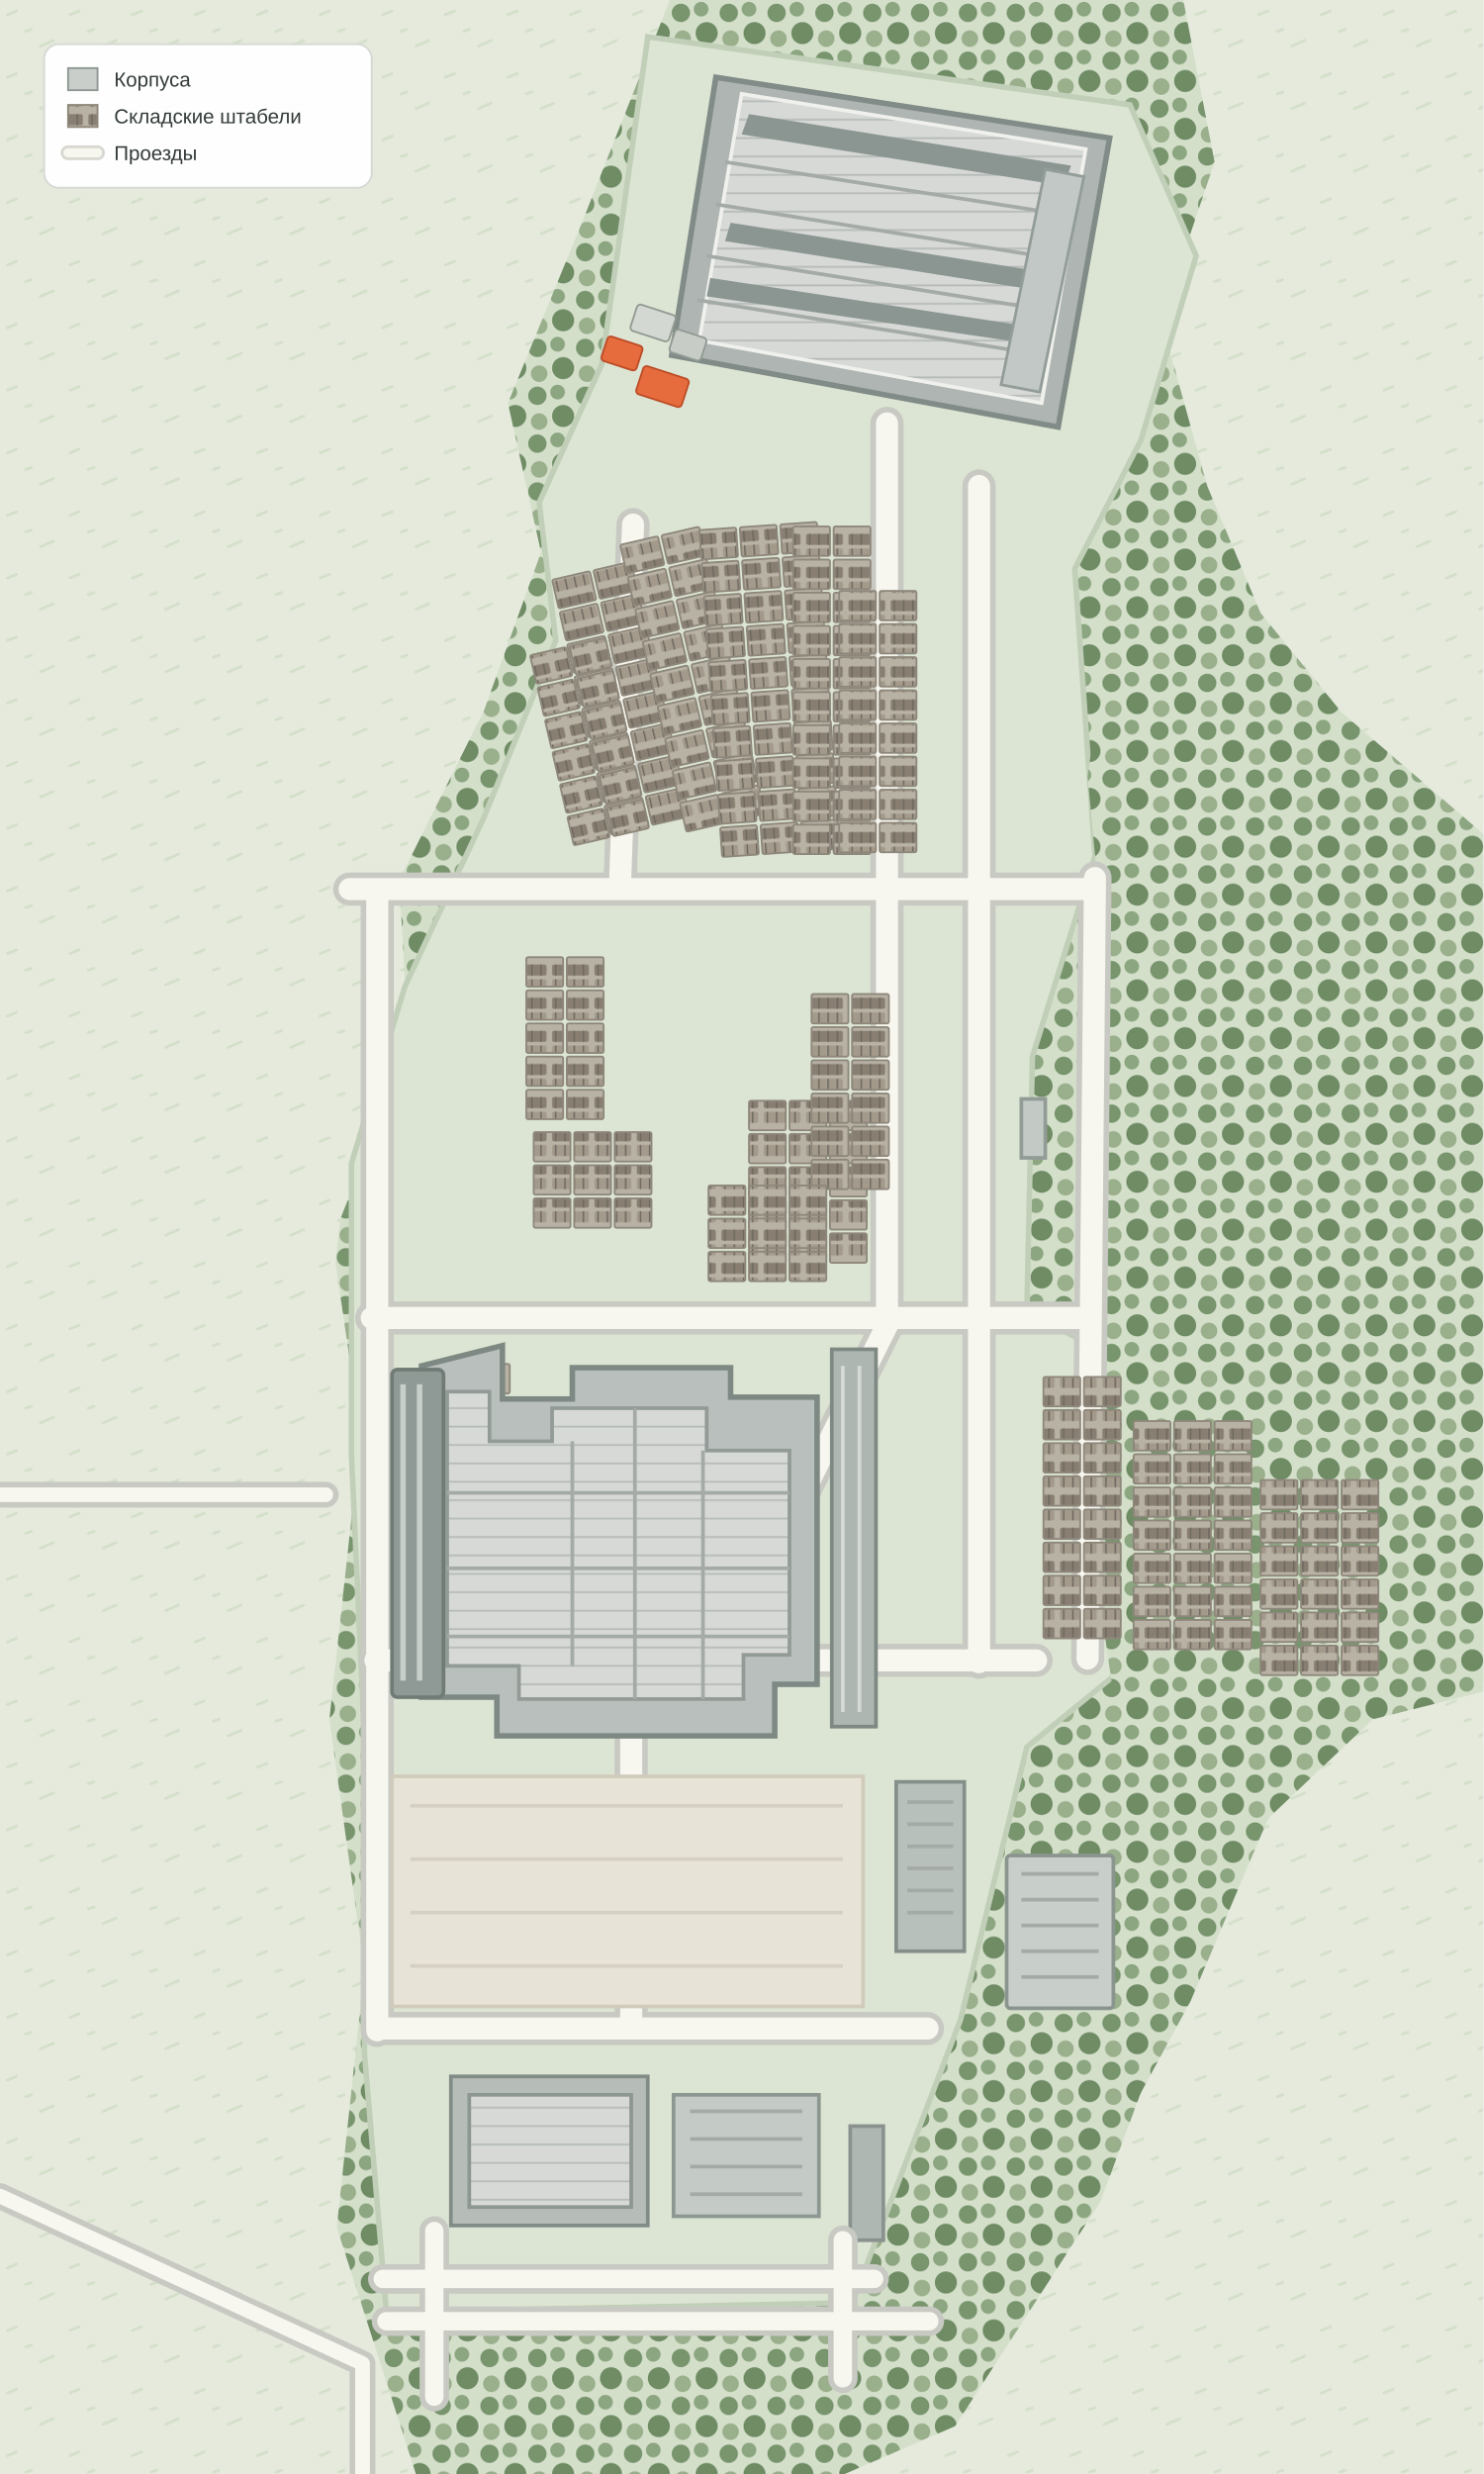
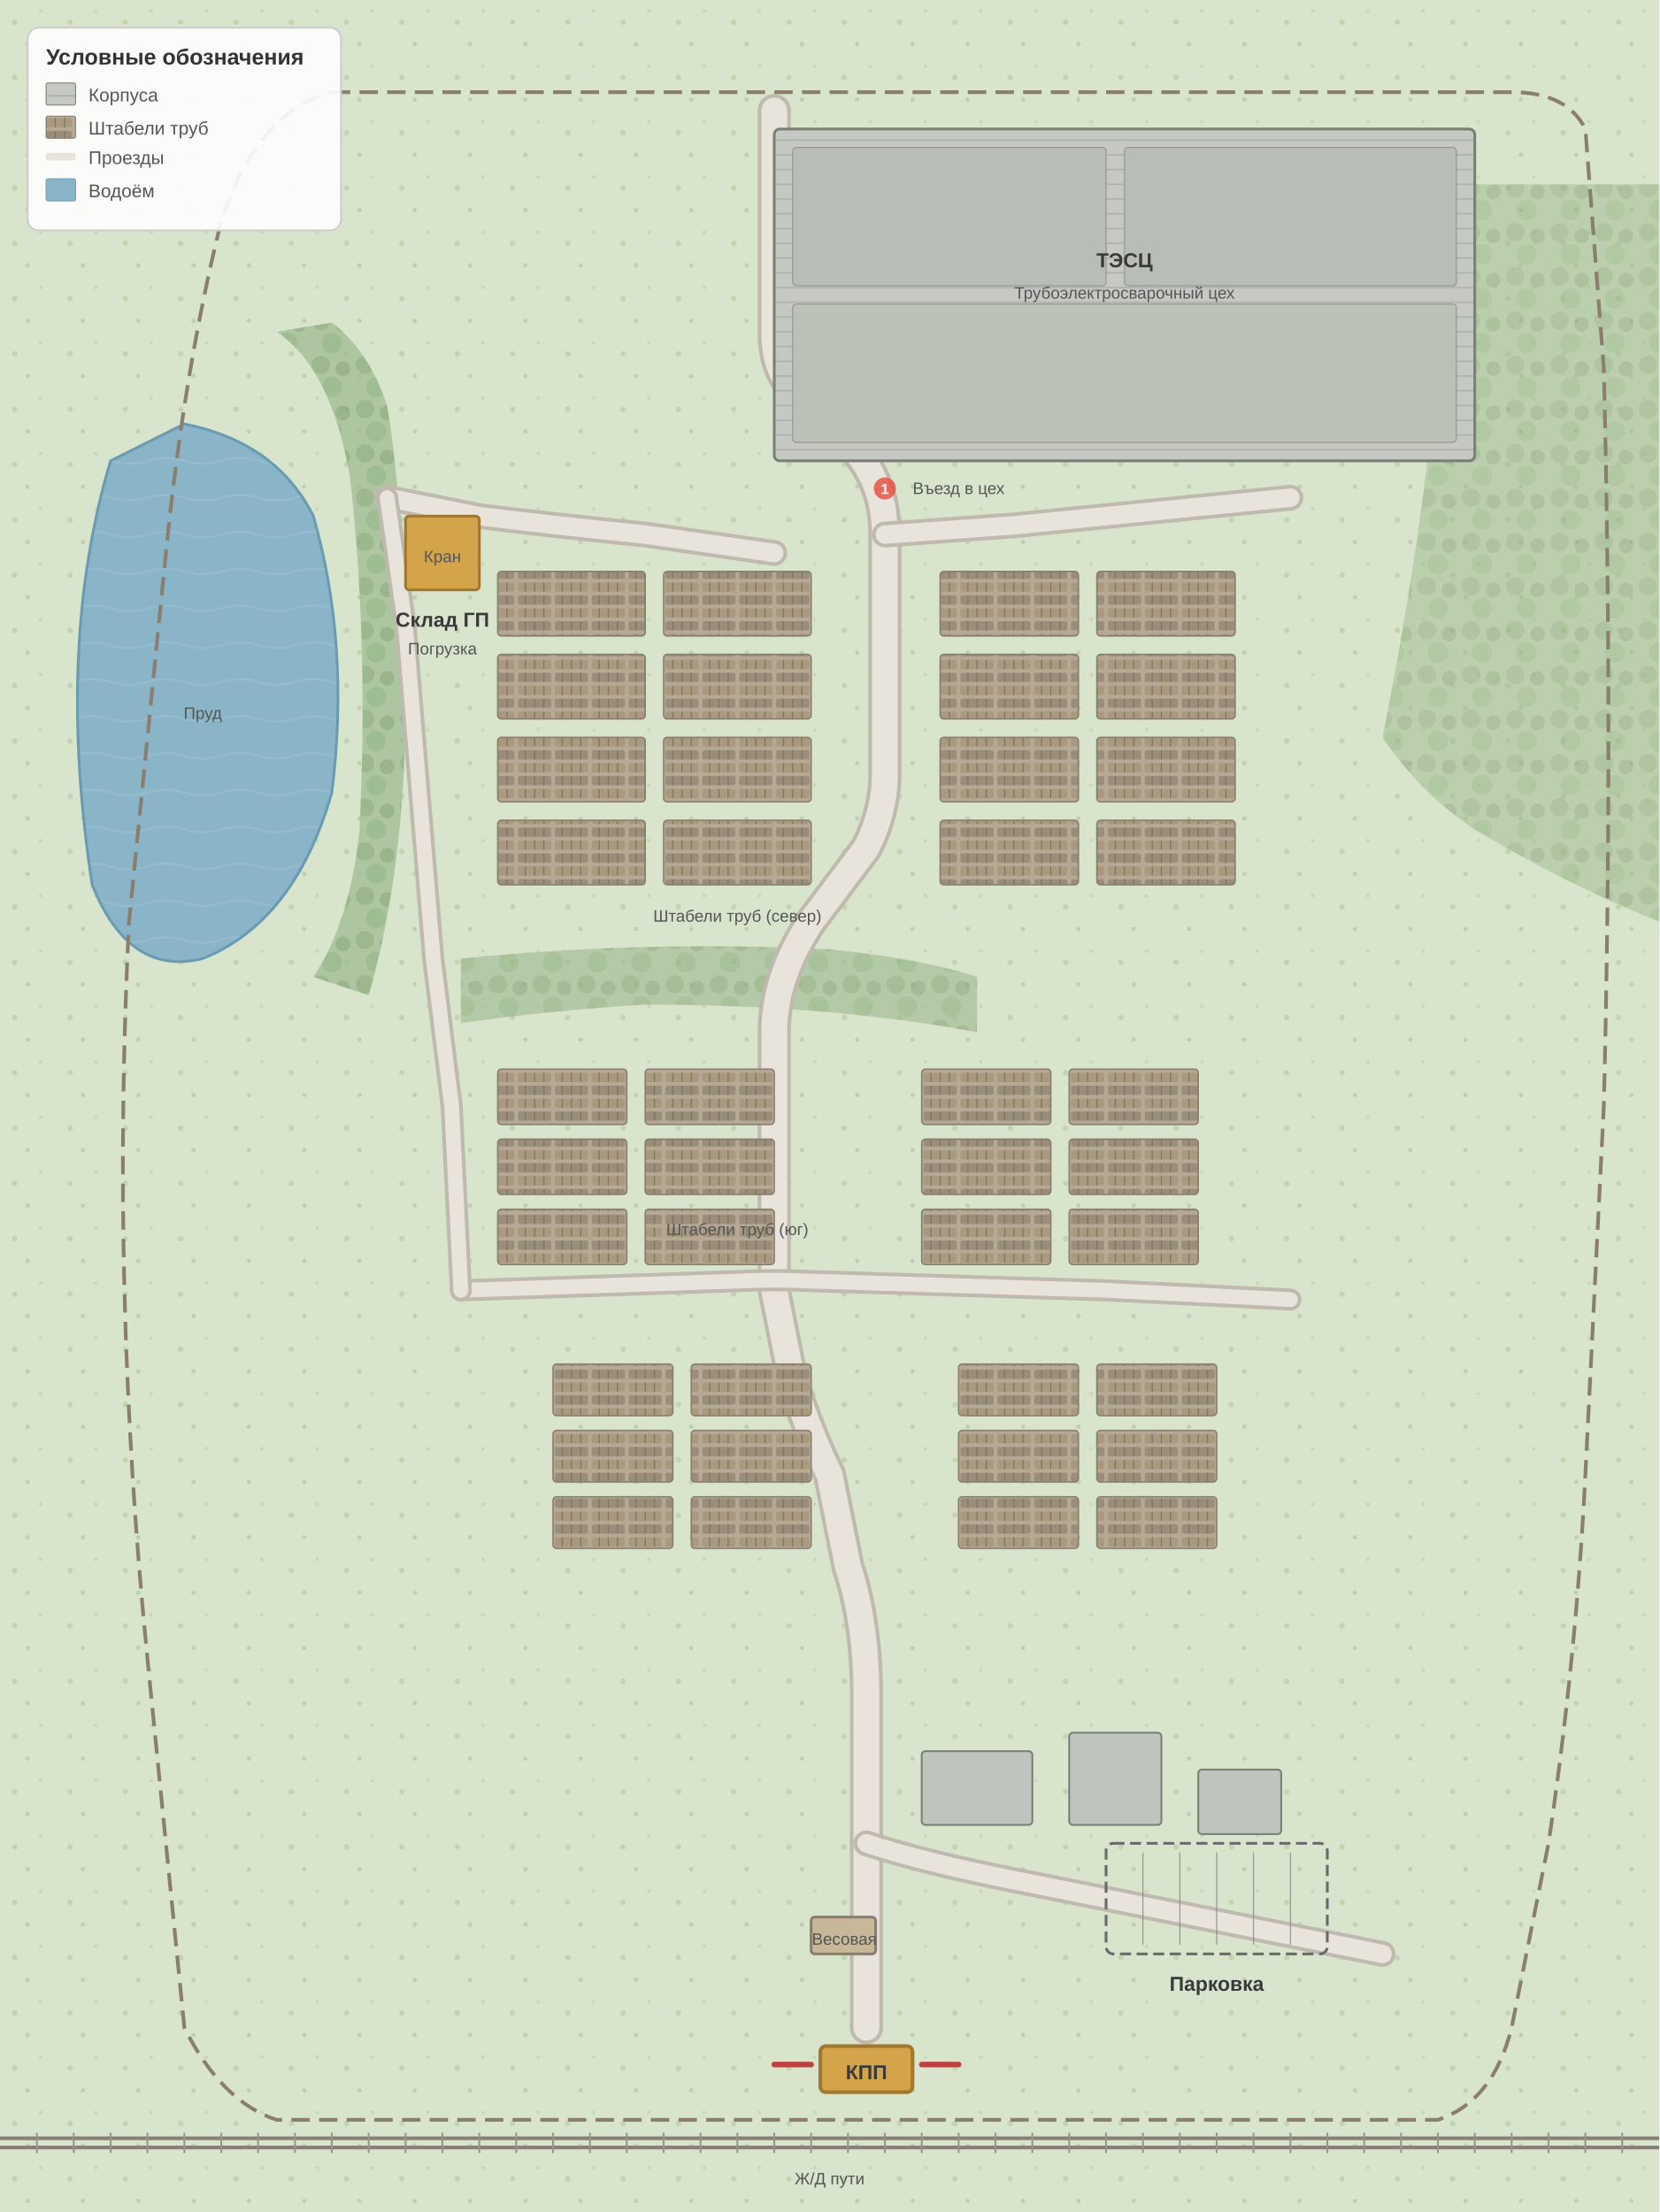
- <svg xmlns="http://www.w3.org/2000/svg" width="806" height="1344" viewBox="0 0 806 1344">
+ <svg xmlns="http://www.w3.org/2000/svg" width="900" height="1200" viewBox="0 0 900 1200">
  <defs>
-     <pattern id="grass" width="34" height="34" patternUnits="userSpaceOnUse">
-       <rect width="34" height="34" fill="#e5eadc" />
-       <path d="M4 8l5 -2 M22 25l7 -3 M14 17l3 -1" stroke="#d4dfca" stroke-width="1.5" stroke-linecap="round" />
+     <pattern id="grass" width="30" height="30" patternUnits="userSpaceOnUse">
+       <rect width="30" height="30" fill="#d8e4cc" />
+       <circle cx="8" cy="12" r="1.5" fill="#c2d4b0" />
+       <circle cx="22" cy="6" r="1" fill="#c8d8b4" />
+       <circle cx="15" cy="24" r="1.2" fill="#c0d0ae" />
    </pattern>
-     <pattern id="forest" width="26" height="26" patternUnits="userSpaceOnUse">
-       <rect width="26" height="26" fill="#d4dfca" />
-       <circle cx="6" cy="7" r="5" fill="#78956e" />
-       <circle cx="17" cy="5" r="4" fill="#8ca681" />
-       <circle cx="20" cy="18" r="6" fill="#6f8c65" />
-       <circle cx="7" cy="21" r="4.5" fill="#9aaf8c" />
+     <pattern id="forest" width="24" height="24" patternUnits="userSpaceOnUse">
+       <rect width="24" height="24" fill="#9db88e" />
+       <circle cx="6" cy="6" r="5" fill="#7a9c6b" opacity="0.7" />
+       <circle cx="18" cy="8" r="4" fill="#6d8f5e" opacity="0.6" />
+       <circle cx="12" cy="18" r="5.5" fill="#7fa870" opacity="0.7" />
    </pattern>
-     <pattern id="pipeStacks" width="23" height="18" patternUnits="userSpaceOnUse">
-       <rect width="23" height="18" fill="#b8b2a5" />
-       <rect x="1" y="2" width="20" height="6" rx="1" fill="#887f72" />
-       <rect x="1" y="10" width="20" height="6" rx="1" fill="#a39a8b" />
-       <path d="M3 2v6 M8 2v6 M13 2v6 M18 2v6 M3 10v6 M8 10v6 M13 10v6 M18 10v6" stroke="#6e685f" stroke-width=".8" />
+     <pattern id="pipes" width="20" height="14" patternUnits="userSpaceOnUse">
+       <rect width="20" height="14" fill="#b5a894" />
+       <rect x="1" y="1" width="18" height="5" rx="1" fill="#9a8d7a" />
+       <rect x="1" y="8" width="18" height="5" rx="1" fill="#a8997f" />
+       <path d="M5 1v5M10 1v5M15 1v5M5 8v5M10 8v5M15 8v5" stroke="#7d7263" stroke-width="0.6" />
    </pattern>
-     <pattern id="roof" width="20" height="20" patternUnits="userSpaceOnUse">
-       <rect width="20" height="20" fill="#d7d9d6" />
-       <path d="M0 5H20 M0 15H20" stroke="#b7bcb9" stroke-width="1" />
+     <pattern id="water" width="40" height="20" patternUnits="userSpaceOnUse">
+       <rect width="40" height="20" fill="#8ab4c7" />
+       <path d="M0 10Q10 7 20 10T40 10" fill="none" stroke="#9dc4d4" stroke-width="1.2" opacity="0.5" />
+     </pattern>
+     <pattern id="roof" width="16" height="16" patternUnits="userSpaceOnUse">
+       <rect width="16" height="16" fill="#c5c8c3" />
+       <path d="M0 4H16M0 12H16" stroke="#adb2aa" stroke-width="0.8" />
    </pattern>
    <style>
-     .road-edge{fill:none;stroke:#c7c9c2;stroke-linecap:round;stroke-linejoin:round}
-     .road{fill:none;stroke:#f7f6ef;stroke-linecap:round;stroke-linejoin:round}
-     .building{fill:#c9ceca;stroke:#8e9792;stroke-width:2}
-     .roofline{fill:none;stroke:#a4aaa6;stroke-width:2}
-     .stack{fill:url(#pipeStacks);stroke:#8e877b;stroke-width:1}
+     .road{fill:none;stroke:#e8e4dc;stroke-linecap:round;stroke-linejoin:round}
+     .road-edge{fill:none;stroke:#bfb9ae;stroke-linecap:round;stroke-linejoin:round}
+     .building{fill:url(#roof);stroke:#7a8077;stroke-width:1.5}
+     .building-small{fill:#c0c4be;stroke:#7a8077;stroke-width:1}
+     .label{font-family:Arial,Helvetica,sans-serif;fill:#3a3a3a;font-size:11px;font-weight:bold;text-anchor:middle}
+     .label-sm{font-family:Arial,Helvetica,sans-serif;fill:#555;font-size:9px;text-anchor:middle}
+     .road-label{font-family:Arial,Helvetica,sans-serif;fill:#666;font-size:8px;text-anchor:middle}
  </style>
  </defs>
-   <rect width="806" height="1344" fill="#f5f6f2" />
-   <path d="M0 0H806V1344H0Z" fill="url(#grass)" />
-   <path d="M364 0L643 0 660 88 631 174 656 264 685 333 729 387 806 453 806 919 746 934 690 987 638 1088 598 1196 519 1318 459 1344 0 1344 0 1130 95 1087 171 1011 166 864 173 767 185 662 222 569 217 478 263 386 294 300 276 219 317 119Z" fill="url(#forest)" />
-   <path d="M0 0H260L260 170 220 245 250 323 208 405 179 488 177 650 196 779 179 934 198 1070 183 1210 226 1344H0Z" fill="url(#grass)" />
-   <path d="M352 20L614 57 650 139 620 239 584 309 595 465 561 574 558 712 611 741 618 900 558 949 522 1097 463 1251 210 1256 198 1115 198 943 191 791 191 632 220 536 263 444 302 348 293 273 327 198Z" fill="#dce5d3" stroke="#c1cfb8" stroke-width="3" />
-   <path d="M613 263L653 310 681 390 733 442 806 494V914L745 931 692 981 647 1087 602 1170 561 1144 570 1004 606 927 588 804 582 666 603 549 591 422Z" fill="url(#forest)" />
-   <path class="road-edge" stroke-width="18" d="M190 483L594 483 M202 716L589 716 M204 902L563 902 M205 1102L504 1102 M344 285L337 478 M482 230L482 714 M532 264L532 903 M484 716L392 900 M205 483L205 1103 M595 477L591 901 M343 902L343 1099" />
-   <path class="road" stroke-width="12" d="M190 483L594 483 M202 716L589 716 M204 902L563 902 M205 1102L504 1102 M344 285L337 478 M482 230L482 714 M532 264L532 903 M484 716L392 900 M205 483L205 1103 M595 477L591 901 M343 902L343 1099" />
-   <path d="M389 42L603 75 575 232 365 193Z" fill="#aeb5b2" stroke="#818b87" stroke-width="3" />
-   <path d="M403 51L590 81 566 219 380 185Z" fill="url(#roof)" stroke="#f0f1ed" stroke-width="2" />
-   <path class="roofline" d="M394 88L581 117 M389 111L577 141 M384 139L572 169 M379 163L568 193" />
-   <path d="M407 62L582 90 578 101 403 73Z M397 121L575 149 572 159 394 131Z M386 151L570 179 568 188 384 161Z" fill="#8b9692" />
-   <path d="M568 92L589 96 565 213 544 209Z" fill="#c2c8c5" stroke="#929c98" stroke-width="1.5" />
-   <rect x="344" y="168" width="22" height="15" rx="2" fill="#d4d8d3" stroke="#929a94" transform="rotate(18 355 175)" />
-   <rect x="365" y="181" width="18" height="13" rx="2" fill="#c7ccc7" stroke="#929a94" transform="rotate(18 374 187)" />
-   <rect x="347" y="202" width="26" height="16" rx="2" fill="#e66c3e" stroke="#bd4c27" transform="rotate(18 360 210)" />
-   <rect x="328" y="185" width="20" height="14" rx="2" fill="#e66c3e" stroke="#bd4c27" transform="rotate(18 338 192)" />
-   <g transform="rotate(-13 300 315)">
-     <rect class="stack" x="300" y="315" width="21" height="16" rx="1" />
-     <rect class="stack" x="323" y="315" width="21" height="16" rx="1" />
-     <rect class="stack" x="300" y="333" width="21" height="16" rx="1" />
-     <rect class="stack" x="323" y="333" width="21" height="16" rx="1" />
-     <rect class="stack" x="300" y="351" width="21" height="16" rx="1" />
-     <rect class="stack" x="323" y="351" width="21" height="16" rx="1" />
-     <rect class="stack" x="300" y="369" width="21" height="16" rx="1" />
-     <rect class="stack" x="323" y="369" width="21" height="16" rx="1" />
-     <rect class="stack" x="300" y="387" width="21" height="16" rx="1" />
-     <rect class="stack" x="323" y="387" width="21" height="16" rx="1" />
-     <rect class="stack" x="300" y="405" width="21" height="16" rx="1" />
-     <rect class="stack" x="323" y="405" width="21" height="16" rx="1" />
-     <rect class="stack" x="300" y="423" width="21" height="16" rx="1" />
-     <rect class="stack" x="323" y="423" width="21" height="16" rx="1" />
-     <rect class="stack" x="300" y="441" width="21" height="16" rx="1" />
-     <rect class="stack" x="323" y="441" width="21" height="16" rx="1" />
+   <rect width="900" height="1200" fill="url(#grass)" />
+   <path d="M60 250 Q30 350 50 480 Q70 530 110 520 Q160 500 180 430 Q190 350 170 280 Q150 240 100 230 Z" fill="url(#water)" stroke="#6a9bb0" stroke-width="1.5" />
+   <text x="110" y="390" class="label-sm" fill="#4a7a90">Пруд</text>
+   <path d="M150 180 Q180 200 190 260 Q200 350 195 450 Q190 500 170 530 L200 540 Q220 470 220 380 Q220 280 210 220 Q200 190 180 175 Z" fill="url(#forest)" opacity="0.7" />
+   <path d="M250 520 Q350 510 450 515 Q500 520 530 530 L530 560 Q450 545 350 545 Q300 548 250 555 Z" fill="url(#forest)" opacity="0.6" />
+   <path d="M750 400 Q770 300 780 200 Q790 150 800 100 L900 100 L900 500 Q850 480 800 450 Q770 430 750 400Z" fill="url(#forest)" opacity="0.5" />
+   <path d="M420 60 L420 180 Q420 200 430 210 L460 240 Q480 260 480 290 L480 420 Q480 440 470 460 L440 500 Q420 530 420 560 L420 700 L430 750 Q440 780 450 800 L460 850 Q470 880 470 920 L470 1000 L470 1100" class="road-edge" stroke-width="18" />
+   <path d="M420 60 L420 180 Q420 200 430 210 L460 240 Q480 260 480 290 L480 420 Q480 440 470 460 L440 500 Q420 530 420 560 L420 700 L430 750 Q440 780 450 800 L460 850 Q470 880 470 920 L470 1000 L470 1100" class="road" stroke-width="14" />
+   <path d="M420 300 L350 290 Q300 285 260 280 L210 270" class="road-edge" stroke-width="14" />
+   <path d="M420 300 L350 290 Q300 285 260 280 L210 270" class="road" stroke-width="10" />
+   <path d="M480 290 L550 285 Q600 280 650 275 L700 270" class="road-edge" stroke-width="14" />
+   <path d="M480 290 L550 285 Q600 280 650 275 L700 270" class="road" stroke-width="10" />
+   <path d="M470 1000 Q500 1010 550 1020 L650 1040 Q700 1050 750 1060" class="road-edge" stroke-width="14" />
+   <path d="M470 1000 Q500 1010 550 1020 L650 1040 Q700 1050 750 1060" class="road" stroke-width="10" />
+   <path d="M250 700 L400 695 Q420 694 440 695 L600 700 L700 705" class="road-edge" stroke-width="12" />
+   <path d="M250 700 L400 695 Q420 694 440 695 L600 700 L700 705" class="road" stroke-width="8" />
+   <path d="M210 270 L220 340 Q225 400 230 460 L235 520 Q240 560 245 600 L250 700" class="road-edge" stroke-width="12" />
+   <path d="M210 270 L220 340 Q225 400 230 460 L235 520 Q240 560 245 600 L250 700" class="road" stroke-width="8" />
+   <rect x="420" y="70" width="380" height="180" rx="3" class="building" />
+   <rect x="430" y="80" width="170" height="75" rx="2" fill="#b8bdb5" stroke="#8a918a" stroke-width="0.5" />
+   <rect x="610" y="80" width="180" height="75" rx="2" fill="#b8bdb5" stroke="#8a918a" stroke-width="0.5" />
+   <rect x="430" y="165" width="360" height="75" rx="2" fill="#bcc1b8" stroke="#8a918a" stroke-width="0.5" />
+   <text x="610" y="145" class="label" font-size="14">ТЭСЦ</text>
+   <text x="610" y="162" class="label-sm">Трубоэлектросварочный цех</text>
+   <g>
+     <rect x="270" y="310" width="80" height="35" rx="2" fill="url(#pipes)" stroke="#8a7e6e" stroke-width="0.8" />
+     <rect x="360" y="310" width="80" height="35" rx="2" fill="url(#pipes)" stroke="#8a7e6e" stroke-width="0.8" />
+     <rect x="270" y="355" width="80" height="35" rx="2" fill="url(#pipes)" stroke="#8a7e6e" stroke-width="0.8" />
+     <rect x="360" y="355" width="80" height="35" rx="2" fill="url(#pipes)" stroke="#8a7e6e" stroke-width="0.8" />
+     <rect x="270" y="400" width="80" height="35" rx="2" fill="url(#pipes)" stroke="#8a7e6e" stroke-width="0.8" />
+     <rect x="360" y="400" width="80" height="35" rx="2" fill="url(#pipes)" stroke="#8a7e6e" stroke-width="0.8" />
+     <rect x="270" y="445" width="80" height="35" rx="2" fill="url(#pipes)" stroke="#8a7e6e" stroke-width="0.8" />
+     <rect x="360" y="445" width="80" height="35" rx="2" fill="url(#pipes)" stroke="#8a7e6e" stroke-width="0.8" />
  </g>
-   <g transform="rotate(-13 337 296)">
-     <rect class="stack" x="337" y="296" width="21" height="16" rx="1" />
-     <rect class="stack" x="360" y="296" width="21" height="16" rx="1" />
-     <rect class="stack" x="337" y="314" width="21" height="16" rx="1" />
-     <rect class="stack" x="360" y="314" width="21" height="16" rx="1" />
-     <rect class="stack" x="337" y="332" width="21" height="16" rx="1" />
-     <rect class="stack" x="360" y="332" width="21" height="16" rx="1" />
-     <rect class="stack" x="337" y="350" width="21" height="16" rx="1" />
-     <rect class="stack" x="360" y="350" width="21" height="16" rx="1" />
-     <rect class="stack" x="337" y="368" width="21" height="16" rx="1" />
-     <rect class="stack" x="360" y="368" width="21" height="16" rx="1" />
-     <rect class="stack" x="337" y="386" width="21" height="16" rx="1" />
-     <rect class="stack" x="360" y="386" width="21" height="16" rx="1" />
-     <rect class="stack" x="337" y="404" width="21" height="16" rx="1" />
-     <rect class="stack" x="360" y="404" width="21" height="16" rx="1" />
-     <rect class="stack" x="337" y="422" width="21" height="16" rx="1" />
-     <rect class="stack" x="360" y="422" width="21" height="16" rx="1" />
-     <rect class="stack" x="337" y="440" width="21" height="16" rx="1" />
-     <rect class="stack" x="360" y="440" width="21" height="16" rx="1" />
+   <g>
+     <rect x="510" y="310" width="75" height="35" rx="2" fill="url(#pipes)" stroke="#8a7e6e" stroke-width="0.8" />
+     <rect x="595" y="310" width="75" height="35" rx="2" fill="url(#pipes)" stroke="#8a7e6e" stroke-width="0.8" />
+     <rect x="510" y="355" width="75" height="35" rx="2" fill="url(#pipes)" stroke="#8a7e6e" stroke-width="0.8" />
+     <rect x="595" y="355" width="75" height="35" rx="2" fill="url(#pipes)" stroke="#8a7e6e" stroke-width="0.8" />
+     <rect x="510" y="400" width="75" height="35" rx="2" fill="url(#pipes)" stroke="#8a7e6e" stroke-width="0.8" />
+     <rect x="595" y="400" width="75" height="35" rx="2" fill="url(#pipes)" stroke="#8a7e6e" stroke-width="0.8" />
+     <rect x="510" y="445" width="75" height="35" rx="2" fill="url(#pipes)" stroke="#8a7e6e" stroke-width="0.8" />
+     <rect x="595" y="445" width="75" height="35" rx="2" fill="url(#pipes)" stroke="#8a7e6e" stroke-width="0.8" />
  </g>
-   <g transform="rotate(-4 380 288)">
-     <rect class="stack" x="380" y="288" width="20" height="16" rx="1" />
-     <rect class="stack" x="402" y="288" width="20" height="16" rx="1" />
-     <rect class="stack" x="424" y="288" width="20" height="16" rx="1" />
-     <rect class="stack" x="380" y="306" width="20" height="16" rx="1" />
-     <rect class="stack" x="402" y="306" width="20" height="16" rx="1" />
-     <rect class="stack" x="424" y="306" width="20" height="16" rx="1" />
-     <rect class="stack" x="380" y="324" width="20" height="16" rx="1" />
-     <rect class="stack" x="402" y="324" width="20" height="16" rx="1" />
-     <rect class="stack" x="424" y="324" width="20" height="16" rx="1" />
-     <rect class="stack" x="380" y="342" width="20" height="16" rx="1" />
-     <rect class="stack" x="402" y="342" width="20" height="16" rx="1" />
-     <rect class="stack" x="424" y="342" width="20" height="16" rx="1" />
-     <rect class="stack" x="380" y="360" width="20" height="16" rx="1" />
-     <rect class="stack" x="402" y="360" width="20" height="16" rx="1" />
-     <rect class="stack" x="424" y="360" width="20" height="16" rx="1" />
-     <rect class="stack" x="380" y="378" width="20" height="16" rx="1" />
-     <rect class="stack" x="402" y="378" width="20" height="16" rx="1" />
-     <rect class="stack" x="424" y="378" width="20" height="16" rx="1" />
-     <rect class="stack" x="380" y="396" width="20" height="16" rx="1" />
-     <rect class="stack" x="402" y="396" width="20" height="16" rx="1" />
-     <rect class="stack" x="424" y="396" width="20" height="16" rx="1" />
-     <rect class="stack" x="380" y="414" width="20" height="16" rx="1" />
-     <rect class="stack" x="402" y="414" width="20" height="16" rx="1" />
-     <rect class="stack" x="424" y="414" width="20" height="16" rx="1" />
-     <rect class="stack" x="380" y="432" width="20" height="16" rx="1" />
-     <rect class="stack" x="402" y="432" width="20" height="16" rx="1" />
-     <rect class="stack" x="424" y="432" width="20" height="16" rx="1" />
-     <rect class="stack" x="380" y="450" width="20" height="16" rx="1" />
-     <rect class="stack" x="402" y="450" width="20" height="16" rx="1" />
-     <rect class="stack" x="424" y="450" width="20" height="16" rx="1" />
+   <g>
+     <rect x="270" y="580" width="70" height="30" rx="2" fill="url(#pipes)" stroke="#8a7e6e" stroke-width="0.8" />
+     <rect x="350" y="580" width="70" height="30" rx="2" fill="url(#pipes)" stroke="#8a7e6e" stroke-width="0.8" />
+     <rect x="270" y="618" width="70" height="30" rx="2" fill="url(#pipes)" stroke="#8a7e6e" stroke-width="0.8" />
+     <rect x="350" y="618" width="70" height="30" rx="2" fill="url(#pipes)" stroke="#8a7e6e" stroke-width="0.8" />
+     <rect x="270" y="656" width="70" height="30" rx="2" fill="url(#pipes)" stroke="#8a7e6e" stroke-width="0.8" />
+     <rect x="350" y="656" width="70" height="30" rx="2" fill="url(#pipes)" stroke="#8a7e6e" stroke-width="0.8" />
+     <rect x="500" y="580" width="70" height="30" rx="2" fill="url(#pipes)" stroke="#8a7e6e" stroke-width="0.8" />
+     <rect x="580" y="580" width="70" height="30" rx="2" fill="url(#pipes)" stroke="#8a7e6e" stroke-width="0.8" />
+     <rect x="500" y="618" width="70" height="30" rx="2" fill="url(#pipes)" stroke="#8a7e6e" stroke-width="0.8" />
+     <rect x="580" y="618" width="70" height="30" rx="2" fill="url(#pipes)" stroke="#8a7e6e" stroke-width="0.8" />
+     <rect x="500" y="656" width="70" height="30" rx="2" fill="url(#pipes)" stroke="#8a7e6e" stroke-width="0.8" />
+     <rect x="580" y="656" width="70" height="30" rx="2" fill="url(#pipes)" stroke="#8a7e6e" stroke-width="0.8" />
  </g>
-   <g transform="rotate(0 431 286)">
-     <rect class="stack" x="431" y="286" width="20" height="16" rx="1" />
-     <rect class="stack" x="453" y="286" width="20" height="16" rx="1" />
-     <rect class="stack" x="431" y="304" width="20" height="16" rx="1" />
-     <rect class="stack" x="453" y="304" width="20" height="16" rx="1" />
-     <rect class="stack" x="431" y="322" width="20" height="16" rx="1" />
-     <rect class="stack" x="453" y="322" width="20" height="16" rx="1" />
-     <rect class="stack" x="431" y="340" width="20" height="16" rx="1" />
-     <rect class="stack" x="453" y="340" width="20" height="16" rx="1" />
-     <rect class="stack" x="431" y="358" width="20" height="16" rx="1" />
-     <rect class="stack" x="453" y="358" width="20" height="16" rx="1" />
-     <rect class="stack" x="431" y="376" width="20" height="16" rx="1" />
-     <rect class="stack" x="453" y="376" width="20" height="16" rx="1" />
-     <rect class="stack" x="431" y="394" width="20" height="16" rx="1" />
-     <rect class="stack" x="453" y="394" width="20" height="16" rx="1" />
-     <rect class="stack" x="431" y="412" width="20" height="16" rx="1" />
-     <rect class="stack" x="453" y="412" width="20" height="16" rx="1" />
-     <rect class="stack" x="431" y="430" width="20" height="16" rx="1" />
-     <rect class="stack" x="453" y="430" width="20" height="16" rx="1" />
-     <rect class="stack" x="431" y="448" width="20" height="16" rx="1" />
-     <rect class="stack" x="453" y="448" width="20" height="16" rx="1" />
+   <g>
+     <rect x="300" y="740" width="65" height="28" rx="2" fill="url(#pipes)" stroke="#8a7e6e" stroke-width="0.8" />
+     <rect x="375" y="740" width="65" height="28" rx="2" fill="url(#pipes)" stroke="#8a7e6e" stroke-width="0.8" />
+     <rect x="300" y="776" width="65" height="28" rx="2" fill="url(#pipes)" stroke="#8a7e6e" stroke-width="0.8" />
+     <rect x="375" y="776" width="65" height="28" rx="2" fill="url(#pipes)" stroke="#8a7e6e" stroke-width="0.8" />
+     <rect x="300" y="812" width="65" height="28" rx="2" fill="url(#pipes)" stroke="#8a7e6e" stroke-width="0.8" />
+     <rect x="375" y="812" width="65" height="28" rx="2" fill="url(#pipes)" stroke="#8a7e6e" stroke-width="0.8" />
+     <rect x="520" y="740" width="65" height="28" rx="2" fill="url(#pipes)" stroke="#8a7e6e" stroke-width="0.8" />
+     <rect x="595" y="740" width="65" height="28" rx="2" fill="url(#pipes)" stroke="#8a7e6e" stroke-width="0.8" />
+     <rect x="520" y="776" width="65" height="28" rx="2" fill="url(#pipes)" stroke="#8a7e6e" stroke-width="0.8" />
+     <rect x="595" y="776" width="65" height="28" rx="2" fill="url(#pipes)" stroke="#8a7e6e" stroke-width="0.8" />
+     <rect x="520" y="812" width="65" height="28" rx="2" fill="url(#pipes)" stroke="#8a7e6e" stroke-width="0.8" />
+     <rect x="595" y="812" width="65" height="28" rx="2" fill="url(#pipes)" stroke="#8a7e6e" stroke-width="0.8" />
  </g>
-   <g transform="rotate(-13 288 356)">
-     <rect class="stack" x="288" y="356" width="20" height="16" rx="1" />
-     <rect class="stack" x="310" y="356" width="20" height="16" rx="1" />
-     <rect class="stack" x="288" y="374" width="20" height="16" rx="1" />
-     <rect class="stack" x="310" y="374" width="20" height="16" rx="1" />
-     <rect class="stack" x="288" y="392" width="20" height="16" rx="1" />
-     <rect class="stack" x="310" y="392" width="20" height="16" rx="1" />
-     <rect class="stack" x="288" y="410" width="20" height="16" rx="1" />
-     <rect class="stack" x="310" y="410" width="20" height="16" rx="1" />
-     <rect class="stack" x="288" y="428" width="20" height="16" rx="1" />
-     <rect class="stack" x="310" y="428" width="20" height="16" rx="1" />
-     <rect class="stack" x="288" y="446" width="20" height="16" rx="1" />
-     <rect class="stack" x="310" y="446" width="20" height="16" rx="1" />
+   <rect x="220" y="280" width="40" height="40" rx="2" fill="#d4a44a" stroke="#a07830" stroke-width="1.5" />
+   <text x="240" y="305" class="label-sm" fill="#704000" font-size="8">Кран</text>
+   <text x="240" y="340" class="label" font-size="10">Склад ГП</text>
+   <text x="240" y="355" class="label-sm" font-size="8">Погрузка</text>
+   <rect x="500" y="950" width="60" height="40" rx="2" class="building-small" />
+   <rect x="580" y="940" width="50" height="50" rx="2" class="building-small" />
+   <rect x="650" y="960" width="45" height="35" rx="2" class="building-small" />
+   <rect x="440" y="1040" width="35" height="20" rx="2" fill="#c7b89a" stroke="#8a7e6e" stroke-width="1.5" />
+   <text x="458" y="1055" class="label-sm" font-size="8">Весовая</text>
+   <rect x="445" y="1110" width="50" height="25" rx="3" fill="#d4a44a" stroke="#a07830" stroke-width="2" />
+   <text x="470" y="1128" class="label" font-size="10" fill="#704000">КПП</text>
+   <line x1="440" y1="1120" x2="420" y2="1120" stroke="#c04040" stroke-width="3" stroke-linecap="round" />
+   <line x1="500" y1="1120" x2="520" y2="1120" stroke="#c04040" stroke-width="3" stroke-linecap="round" />
+   <rect x="600" y="1000" width="120" height="60" rx="4" fill="none" stroke="#6a6a6a" stroke-width="1.5" stroke-dasharray="6,3" />
+   <line x1="620" y1="1005" x2="620" y2="1055" stroke="#888" stroke-width="0.5" />
+   <line x1="640" y1="1005" x2="640" y2="1055" stroke="#888" stroke-width="0.5" />
+   <line x1="660" y1="1005" x2="660" y2="1055" stroke="#888" stroke-width="0.5" />
+   <line x1="680" y1="1005" x2="680" y2="1055" stroke="#888" stroke-width="0.5" />
+   <line x1="700" y1="1005" x2="700" y2="1055" stroke="#888" stroke-width="0.5" />
+   <text x="660" y="1080" class="label" font-size="10">Парковка</text>
+   <g stroke="#8a8078" stroke-width="2">
+     <line x1="0" y1="1160" x2="900" y2="1160" />
+     <line x1="0" y1="1165" x2="900" y2="1165" />
  </g>
-   <g transform="rotate(0 456 321)">
-     <rect class="stack" x="456" y="321" width="20" height="16" rx="1" />
-     <rect class="stack" x="478" y="321" width="20" height="16" rx="1" />
-     <rect class="stack" x="456" y="339" width="20" height="16" rx="1" />
-     <rect class="stack" x="478" y="339" width="20" height="16" rx="1" />
-     <rect class="stack" x="456" y="357" width="20" height="16" rx="1" />
-     <rect class="stack" x="478" y="357" width="20" height="16" rx="1" />
-     <rect class="stack" x="456" y="375" width="20" height="16" rx="1" />
-     <rect class="stack" x="478" y="375" width="20" height="16" rx="1" />
-     <rect class="stack" x="456" y="393" width="20" height="16" rx="1" />
-     <rect class="stack" x="478" y="393" width="20" height="16" rx="1" />
-     <rect class="stack" x="456" y="411" width="20" height="16" rx="1" />
-     <rect class="stack" x="478" y="411" width="20" height="16" rx="1" />
-     <rect class="stack" x="456" y="429" width="20" height="16" rx="1" />
-     <rect class="stack" x="478" y="429" width="20" height="16" rx="1" />
-     <rect class="stack" x="456" y="447" width="20" height="16" rx="1" />
-     <rect class="stack" x="478" y="447" width="20" height="16" rx="1" />
+   <g stroke="#9a9490" stroke-width="1">
+     <line x1="20" y1="1157" x2="20" y2="1168" />
+     <line x1="40" y1="1157" x2="40" y2="1168" />
+     <line x1="60" y1="1157" x2="60" y2="1168" />
+     <line x1="80" y1="1157" x2="80" y2="1168" />
+     <line x1="100" y1="1157" x2="100" y2="1168" />
+     <line x1="120" y1="1157" x2="120" y2="1168" />
+     <line x1="140" y1="1157" x2="140" y2="1168" />
+     <line x1="160" y1="1157" x2="160" y2="1168" />
+     <line x1="180" y1="1157" x2="180" y2="1168" />
+     <line x1="200" y1="1157" x2="200" y2="1168" />
+     <line x1="220" y1="1157" x2="220" y2="1168" />
+     <line x1="240" y1="1157" x2="240" y2="1168" />
+     <line x1="260" y1="1157" x2="260" y2="1168" />
+     <line x1="280" y1="1157" x2="280" y2="1168" />
+     <line x1="300" y1="1157" x2="300" y2="1168" />
+     <line x1="320" y1="1157" x2="320" y2="1168" />
+     <line x1="340" y1="1157" x2="340" y2="1168" />
+     <line x1="360" y1="1157" x2="360" y2="1168" />
+     <line x1="380" y1="1157" x2="380" y2="1168" />
+     <line x1="400" y1="1157" x2="400" y2="1168" />
+     <line x1="420" y1="1157" x2="420" y2="1168" />
+     <line x1="440" y1="1157" x2="440" y2="1168" />
+     <line x1="460" y1="1157" x2="460" y2="1168" />
+     <line x1="480" y1="1157" x2="480" y2="1168" />
+     <line x1="500" y1="1157" x2="500" y2="1168" />
+     <line x1="520" y1="1157" x2="520" y2="1168" />
+     <line x1="540" y1="1157" x2="540" y2="1168" />
+     <line x1="560" y1="1157" x2="560" y2="1168" />
+     <line x1="580" y1="1157" x2="580" y2="1168" />
+     <line x1="600" y1="1157" x2="600" y2="1168" />
+     <line x1="620" y1="1157" x2="620" y2="1168" />
+     <line x1="640" y1="1157" x2="640" y2="1168" />
+     <line x1="660" y1="1157" x2="660" y2="1168" />
+     <line x1="680" y1="1157" x2="680" y2="1168" />
+     <line x1="700" y1="1157" x2="700" y2="1168" />
+     <line x1="720" y1="1157" x2="720" y2="1168" />
+     <line x1="740" y1="1157" x2="740" y2="1168" />
+     <line x1="760" y1="1157" x2="760" y2="1168" />
+     <line x1="780" y1="1157" x2="780" y2="1168" />
+     <line x1="800" y1="1157" x2="800" y2="1168" />
+     <line x1="820" y1="1157" x2="820" y2="1168" />
+     <line x1="840" y1="1157" x2="840" y2="1168" />
+     <line x1="860" y1="1157" x2="860" y2="1168" />
+     <line x1="880" y1="1157" x2="880" y2="1168" />
  </g>
-   <g transform="rotate(0 286 520)">
-     <rect class="stack" x="286" y="520" width="20" height="16" rx="1" />
-     <rect class="stack" x="308" y="520" width="20" height="16" rx="1" />
-     <rect class="stack" x="286" y="538" width="20" height="16" rx="1" />
-     <rect class="stack" x="308" y="538" width="20" height="16" rx="1" />
-     <rect class="stack" x="286" y="556" width="20" height="16" rx="1" />
-     <rect class="stack" x="308" y="556" width="20" height="16" rx="1" />
-     <rect class="stack" x="286" y="574" width="20" height="16" rx="1" />
-     <rect class="stack" x="308" y="574" width="20" height="16" rx="1" />
-     <rect class="stack" x="286" y="592" width="20" height="16" rx="1" />
-     <rect class="stack" x="308" y="592" width="20" height="16" rx="1" />
-   </g>
-   <g transform="rotate(0 290 615)">
-     <rect class="stack" x="290" y="615" width="20" height="16" rx="1" />
-     <rect class="stack" x="312" y="615" width="20" height="16" rx="1" />
-     <rect class="stack" x="334" y="615" width="20" height="16" rx="1" />
-     <rect class="stack" x="290" y="633" width="20" height="16" rx="1" />
-     <rect class="stack" x="312" y="633" width="20" height="16" rx="1" />
-     <rect class="stack" x="334" y="633" width="20" height="16" rx="1" />
-     <rect class="stack" x="290" y="651" width="20" height="16" rx="1" />
-     <rect class="stack" x="312" y="651" width="20" height="16" rx="1" />
-     <rect class="stack" x="334" y="651" width="20" height="16" rx="1" />
-   </g>
-   <g transform="rotate(0 407 598)">
-     <rect class="stack" x="407" y="598" width="20" height="16" rx="1" />
-     <rect class="stack" x="429" y="598" width="20" height="16" rx="1" />
-     <rect class="stack" x="451" y="598" width="20" height="16" rx="1" />
-     <rect class="stack" x="407" y="616" width="20" height="16" rx="1" />
-     <rect class="stack" x="429" y="616" width="20" height="16" rx="1" />
-     <rect class="stack" x="451" y="616" width="20" height="16" rx="1" />
-     <rect class="stack" x="407" y="634" width="20" height="16" rx="1" />
-     <rect class="stack" x="429" y="634" width="20" height="16" rx="1" />
-     <rect class="stack" x="451" y="634" width="20" height="16" rx="1" />
-     <rect class="stack" x="407" y="652" width="20" height="16" rx="1" />
-     <rect class="stack" x="429" y="652" width="20" height="16" rx="1" />
-     <rect class="stack" x="451" y="652" width="20" height="16" rx="1" />
-     <rect class="stack" x="407" y="670" width="20" height="16" rx="1" />
-     <rect class="stack" x="429" y="670" width="20" height="16" rx="1" />
-     <rect class="stack" x="451" y="670" width="20" height="16" rx="1" />
-   </g>
-   <g transform="rotate(0 441 540)">
-     <rect class="stack" x="441" y="540" width="20" height="16" rx="1" />
-     <rect class="stack" x="463" y="540" width="20" height="16" rx="1" />
-     <rect class="stack" x="441" y="558" width="20" height="16" rx="1" />
-     <rect class="stack" x="463" y="558" width="20" height="16" rx="1" />
-     <rect class="stack" x="441" y="576" width="20" height="16" rx="1" />
-     <rect class="stack" x="463" y="576" width="20" height="16" rx="1" />
-     <rect class="stack" x="441" y="594" width="20" height="16" rx="1" />
-     <rect class="stack" x="463" y="594" width="20" height="16" rx="1" />
-     <rect class="stack" x="441" y="612" width="20" height="16" rx="1" />
-     <rect class="stack" x="463" y="612" width="20" height="16" rx="1" />
-     <rect class="stack" x="441" y="630" width="20" height="16" rx="1" />
-     <rect class="stack" x="463" y="630" width="20" height="16" rx="1" />
-   </g>
-   <g transform="rotate(0 567 748)">
-     <rect class="stack" x="567" y="748" width="20" height="16" rx="1" />
-     <rect class="stack" x="589" y="748" width="20" height="16" rx="1" />
-     <rect class="stack" x="567" y="766" width="20" height="16" rx="1" />
-     <rect class="stack" x="589" y="766" width="20" height="16" rx="1" />
-     <rect class="stack" x="567" y="784" width="20" height="16" rx="1" />
-     <rect class="stack" x="589" y="784" width="20" height="16" rx="1" />
-     <rect class="stack" x="567" y="802" width="20" height="16" rx="1" />
-     <rect class="stack" x="589" y="802" width="20" height="16" rx="1" />
-     <rect class="stack" x="567" y="820" width="20" height="16" rx="1" />
-     <rect class="stack" x="589" y="820" width="20" height="16" rx="1" />
-     <rect class="stack" x="567" y="838" width="20" height="16" rx="1" />
-     <rect class="stack" x="589" y="838" width="20" height="16" rx="1" />
-     <rect class="stack" x="567" y="856" width="20" height="16" rx="1" />
-     <rect class="stack" x="589" y="856" width="20" height="16" rx="1" />
-     <rect class="stack" x="567" y="874" width="20" height="16" rx="1" />
-     <rect class="stack" x="589" y="874" width="20" height="16" rx="1" />
-   </g>
-   <g transform="rotate(0 616 772)">
-     <rect class="stack" x="616" y="772" width="20" height="16" rx="1" />
-     <rect class="stack" x="638" y="772" width="20" height="16" rx="1" />
-     <rect class="stack" x="660" y="772" width="20" height="16" rx="1" />
-     <rect class="stack" x="616" y="790" width="20" height="16" rx="1" />
-     <rect class="stack" x="638" y="790" width="20" height="16" rx="1" />
-     <rect class="stack" x="660" y="790" width="20" height="16" rx="1" />
-     <rect class="stack" x="616" y="808" width="20" height="16" rx="1" />
-     <rect class="stack" x="638" y="808" width="20" height="16" rx="1" />
-     <rect class="stack" x="660" y="808" width="20" height="16" rx="1" />
-     <rect class="stack" x="616" y="826" width="20" height="16" rx="1" />
-     <rect class="stack" x="638" y="826" width="20" height="16" rx="1" />
-     <rect class="stack" x="660" y="826" width="20" height="16" rx="1" />
-     <rect class="stack" x="616" y="844" width="20" height="16" rx="1" />
-     <rect class="stack" x="638" y="844" width="20" height="16" rx="1" />
-     <rect class="stack" x="660" y="844" width="20" height="16" rx="1" />
-     <rect class="stack" x="616" y="862" width="20" height="16" rx="1" />
-     <rect class="stack" x="638" y="862" width="20" height="16" rx="1" />
-     <rect class="stack" x="660" y="862" width="20" height="16" rx="1" />
-     <rect class="stack" x="616" y="880" width="20" height="16" rx="1" />
-     <rect class="stack" x="638" y="880" width="20" height="16" rx="1" />
-     <rect class="stack" x="660" y="880" width="20" height="16" rx="1" />
-   </g>
-   <g transform="rotate(0 685 804)">
-     <rect class="stack" x="685" y="804" width="20" height="16" rx="1" />
-     <rect class="stack" x="707" y="804" width="20" height="16" rx="1" />
-     <rect class="stack" x="729" y="804" width="20" height="16" rx="1" />
-     <rect class="stack" x="685" y="822" width="20" height="16" rx="1" />
-     <rect class="stack" x="707" y="822" width="20" height="16" rx="1" />
-     <rect class="stack" x="729" y="822" width="20" height="16" rx="1" />
-     <rect class="stack" x="685" y="840" width="20" height="16" rx="1" />
-     <rect class="stack" x="707" y="840" width="20" height="16" rx="1" />
-     <rect class="stack" x="729" y="840" width="20" height="16" rx="1" />
-     <rect class="stack" x="685" y="858" width="20" height="16" rx="1" />
-     <rect class="stack" x="707" y="858" width="20" height="16" rx="1" />
-     <rect class="stack" x="729" y="858" width="20" height="16" rx="1" />
-     <rect class="stack" x="685" y="876" width="20" height="16" rx="1" />
-     <rect class="stack" x="707" y="876" width="20" height="16" rx="1" />
-     <rect class="stack" x="729" y="876" width="20" height="16" rx="1" />
-     <rect class="stack" x="685" y="894" width="20" height="16" rx="1" />
-     <rect class="stack" x="707" y="894" width="20" height="16" rx="1" />
-     <rect class="stack" x="729" y="894" width="20" height="16" rx="1" />
-   </g>
-   <g transform="rotate(0 235 741)">
-     <rect class="stack" x="235" y="741" width="20" height="16" rx="1" />
-     <rect class="stack" x="257" y="741" width="20" height="16" rx="1" />
-     <rect class="stack" x="235" y="759" width="20" height="16" rx="1" />
-     <rect class="stack" x="257" y="759" width="20" height="16" rx="1" />
-     <rect class="stack" x="235" y="777" width="20" height="16" rx="1" />
-     <rect class="stack" x="257" y="777" width="20" height="16" rx="1" />
-     <rect class="stack" x="235" y="795" width="20" height="16" rx="1" />
-     <rect class="stack" x="257" y="795" width="20" height="16" rx="1" />
-     <rect class="stack" x="235" y="813" width="20" height="16" rx="1" />
-     <rect class="stack" x="257" y="813" width="20" height="16" rx="1" />
-     <rect class="stack" x="235" y="831" width="20" height="16" rx="1" />
-     <rect class="stack" x="257" y="831" width="20" height="16" rx="1" />
-     <rect class="stack" x="235" y="849" width="20" height="16" rx="1" />
-     <rect class="stack" x="257" y="849" width="20" height="16" rx="1" />
-   </g>
-   <g transform="rotate(0 240 832)">
-     <rect class="stack" x="240" y="832" width="20" height="16" rx="1" />
-     <rect class="stack" x="262" y="832" width="20" height="16" rx="1" />
-     <rect class="stack" x="284" y="832" width="20" height="16" rx="1" />
-     <rect class="stack" x="240" y="850" width="20" height="16" rx="1" />
-     <rect class="stack" x="262" y="850" width="20" height="16" rx="1" />
-     <rect class="stack" x="284" y="850" width="20" height="16" rx="1" />
-     <rect class="stack" x="240" y="868" width="20" height="16" rx="1" />
-     <rect class="stack" x="262" y="868" width="20" height="16" rx="1" />
-     <rect class="stack" x="284" y="868" width="20" height="16" rx="1" />
-   </g>
-   <g transform="rotate(0 385 644)">
-     <rect class="stack" x="385" y="644" width="20" height="16" rx="1" />
-     <rect class="stack" x="407" y="644" width="20" height="16" rx="1" />
-     <rect class="stack" x="429" y="644" width="20" height="16" rx="1" />
-     <rect class="stack" x="385" y="662" width="20" height="16" rx="1" />
-     <rect class="stack" x="407" y="662" width="20" height="16" rx="1" />
-     <rect class="stack" x="429" y="662" width="20" height="16" rx="1" />
-     <rect class="stack" x="385" y="680" width="20" height="16" rx="1" />
-     <rect class="stack" x="407" y="680" width="20" height="16" rx="1" />
-     <rect class="stack" x="429" y="680" width="20" height="16" rx="1" />
-   </g>
-   <path d="M229 742L273 731 273 760 311 760 311 743 397 743 397 759 444 759 444 915 421 915 421 943 270 943 270 922 229 922Z" fill="#b8bfbc" stroke="#7e8984" stroke-width="3" />
-   <path d="M243 756L266 756 266 783 300 783 300 765 384 765 384 788 429 788 429 899 404 899 404 923 282 923 282 905 243 905Z" fill="url(#roof)" stroke="#929b96" stroke-width="2" />
-   <path d="M311 783L311 905 M345 765L345 923 M382 788L382 923 M243 811L429 811 M243 852L429 852 M243 889L429 889" class="roofline" />
-   <rect x="213" y="744" width="28" height="178" rx="3" fill="#8f9995" stroke="#707b76" stroke-width="2" />
-   <path d="M219 752V913 M228 752V913" stroke="#c8ceca" stroke-width="3" />
-   <rect x="452" y="733" width="24" height="205" fill="#aeb6b2" stroke="#7f8984" stroke-width="2" />
-   <path d="M458 742V930 M467 742V930" stroke="#d7dbd7" stroke-width="2" />
-   <path d="M245 1128L352 1128 352 1209 245 1209Z" fill="#b6bdb9" stroke="#828c87" stroke-width="2" />
-   <rect x="255" y="1138" width="88" height="61" fill="url(#roof)" stroke="#8d9792" stroke-width="2" />
-   <path d="M366 1138L445 1138 445 1204 366 1204Z" fill="#c4cac6" stroke="#8d9792" stroke-width="2" />
-   <path d="M375 1147H436 M375 1162H436 M375 1177H436 M375 1192H436" class="roofline" />
-   <rect x="462" y="1155" width="18" height="62" fill="#aeb7b2" stroke="#89928e" stroke-width="2" />
-   <path class="road-edge" stroke-width="16" d="M208 1238L475 1238 M210 1261L505 1261 M236 1212L236 1302 M458 1217L458 1292" />
-   <path class="road" stroke-width="10" d="M208 1238L475 1238 M210 1261L505 1261 M236 1212L236 1302 M458 1217L458 1292" />
-   <rect x="555" y="597" width="13" height="32" fill="#c3cac5" stroke="#929b96" stroke-width="2" />
-   <rect x="487" y="968" width="37" height="92" fill="#b8c0bc" stroke="#858f8a" stroke-width="2" />
-   <path d="M493 979H518 M493 991H518 M493 1003H518 M493 1015H518 M493 1027H518 M493 1039H518" class="roofline" />
-   <rect x="547" y="1008" width="58" height="83" rx="2" fill="#c8ceca" stroke="#8b9590" stroke-width="2" />
-   <path d="M555 1018H597 M555 1032H597 M555 1046H597 M555 1060H597 M555 1074H597" class="roofline" />
-   <path d="M213 965L469 965 469 1090 213 1090Z" fill="#e7e3d7" stroke="#d1cbbc" stroke-width="2" />
-   <path d="M223 981L458 981 M223 1010L458 1010 M223 1039L458 1039 M223 1068L458 1068" stroke="#d6d0c2" stroke-width="2" />
-   <path class="road-edge" stroke-width="14" d="M0 1193L197 1284 197 1344 M0 812L177 812" />
-   <path class="road" stroke-width="8" d="M0 1193L197 1284 197 1344 M0 812L177 812" />
-   <g transform="translate(24 24)">
-     <rect width="178" height="78" rx="8" fill="#ffffff" fill-opacity=".94" stroke="#d5d9d3" />
-     <rect x="13" y="13" width="16" height="12" fill="#c9ceca" stroke="#8e9792" />
-     <text x="38" y="23" font-family="Arial, sans-serif" font-size="11" fill="#333b37">Корпуса</text>
-     <rect x="13" y="33" width="16" height="12" fill="url(#pipeStacks)" stroke="#8e877b" />
-     <text x="38" y="43" font-family="Arial, sans-serif" font-size="11" fill="#333b37">Складские штабели</text>
-     <path d="M13 59H29" stroke="#d7d8d1" stroke-width="8" stroke-linecap="round" />
-     <path d="M13 59H29" stroke="#f7f6ef" stroke-width="5" stroke-linecap="round" />
-     <text x="38" y="63" font-family="Arial, sans-serif" font-size="11" fill="#333b37">Проезды</text>
-   </g>
+   <text x="450" y="1185" class="label-sm" fill="#777">Ж/Д пути</text>
+   <path d="M180 50 L820 50 Q850 50 860 70 L870 200 Q875 400 870 600 L860 800 Q855 900 840 1000 L820 1100 Q810 1140 780 1150 L150 1150 Q120 1140 100 1100 L80 900 Q60 700 70 500 L90 300 Q100 200 120 120 Q140 60 180 50 Z" fill="none" stroke="#8a7e6e" stroke-width="2" stroke-dasharray="10,5" />
+   <text x="400" y="500" class="label-sm" font-size="9" fill="#777">Штабели труб (север)</text>
+   <text x="400" y="670" class="label-sm" font-size="9" fill="#777">Штабели труб (юг)</text>
+   <circle cx="480" cy="265" r="6" fill="#e74c3c" opacity="0.8" />
+   <text x="480" y="268" font-family="Arial" font-size="8" fill="#fff" text-anchor="middle" font-weight="bold">1</text>
+   <text x="520" y="268" class="label-sm" fill="#c0392b">Въезд в цех</text>
+   <rect x="15" y="15" width="170" height="110" rx="6" fill="rgba(255,255,255,0.9)" stroke="#ccc" stroke-width="1" />
+   <text x="25" y="35" font-family="Arial" font-size="12" fill="#333" font-weight="bold">Условные обозначения</text>
+   <rect x="25" y="45" width="16" height="12" rx="1" fill="url(#roof)" stroke="#7a8077" stroke-width="0.5" />
+   <text x="48" y="55" font-family="Arial" font-size="10" fill="#555">Корпуса</text>
+   <rect x="25" y="63" width="16" height="12" rx="1" fill="url(#pipes)" stroke="#8a7e6e" stroke-width="0.5" />
+   <text x="48" y="73" font-family="Arial" font-size="10" fill="#555">Штабели труб</text>
+   <line x1="25" y1="85" x2="41" y2="85" stroke="#e8e4dc" stroke-width="4" />
+   <text x="48" y="89" font-family="Arial" font-size="10" fill="#555">Проезды</text>
+   <rect x="25" y="97" width="16" height="12" rx="1" fill="url(#water)" stroke="#6a9bb0" stroke-width="0.5" />
+   <text x="48" y="107" font-family="Arial" font-size="10" fill="#555">Водоём</text>
</svg>
